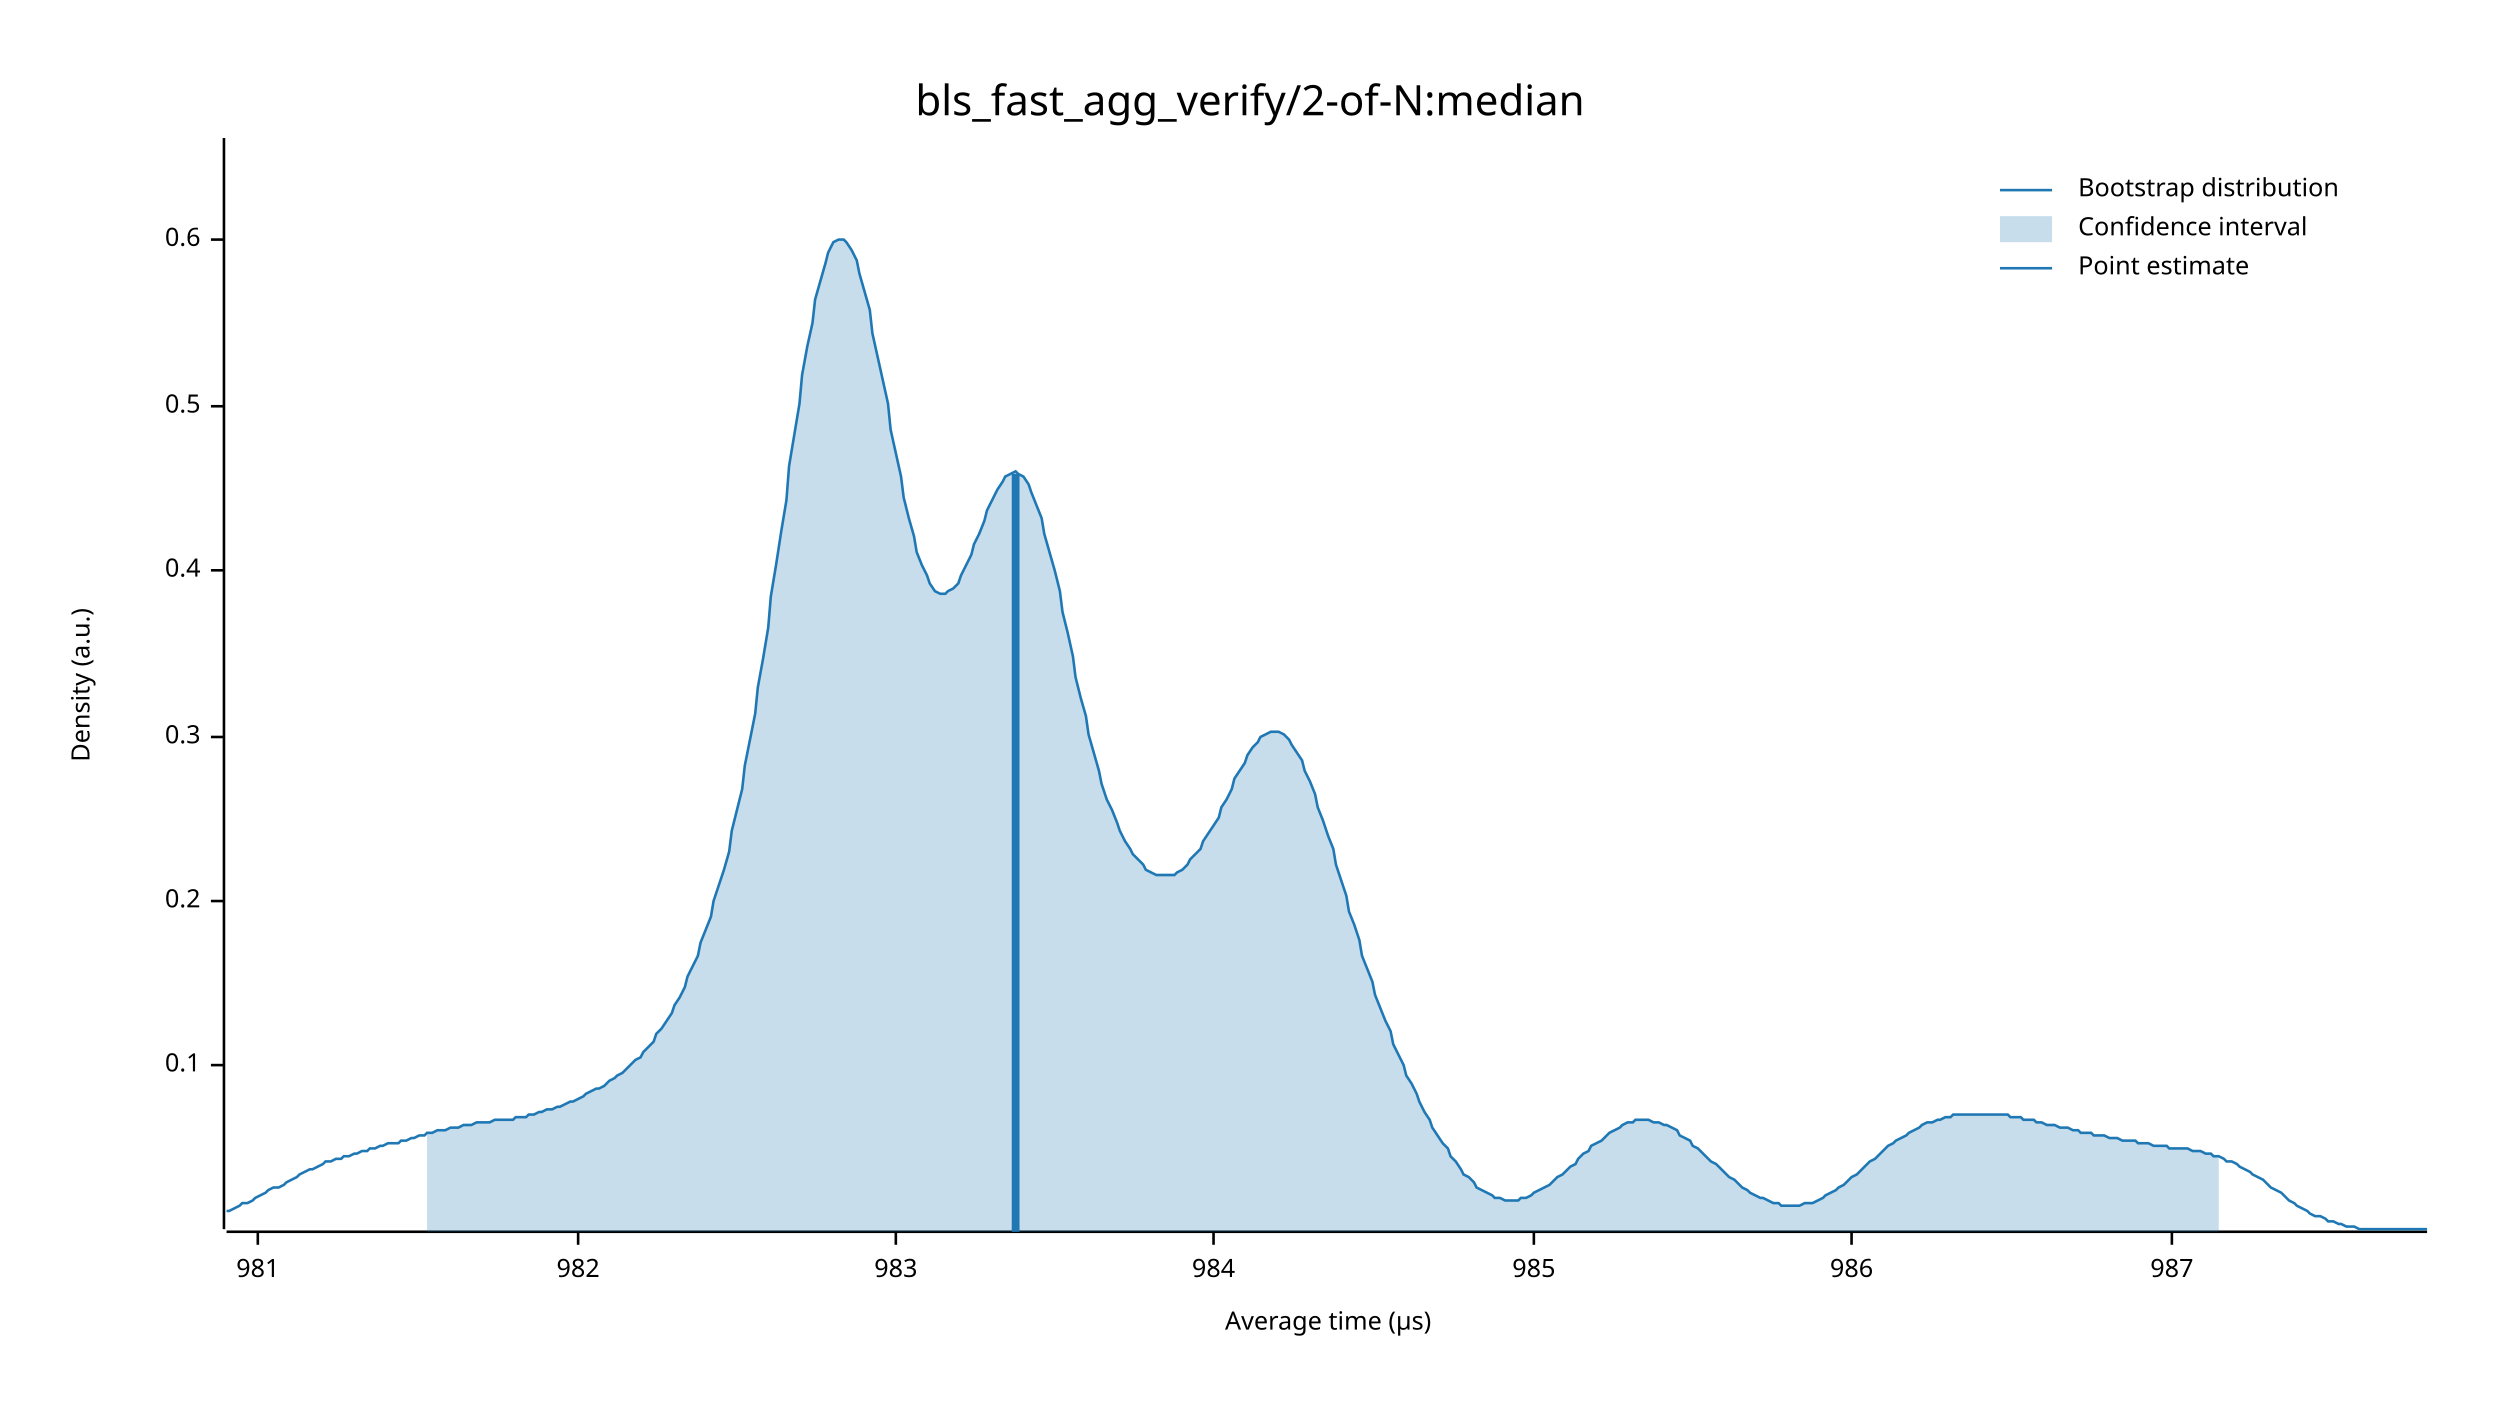
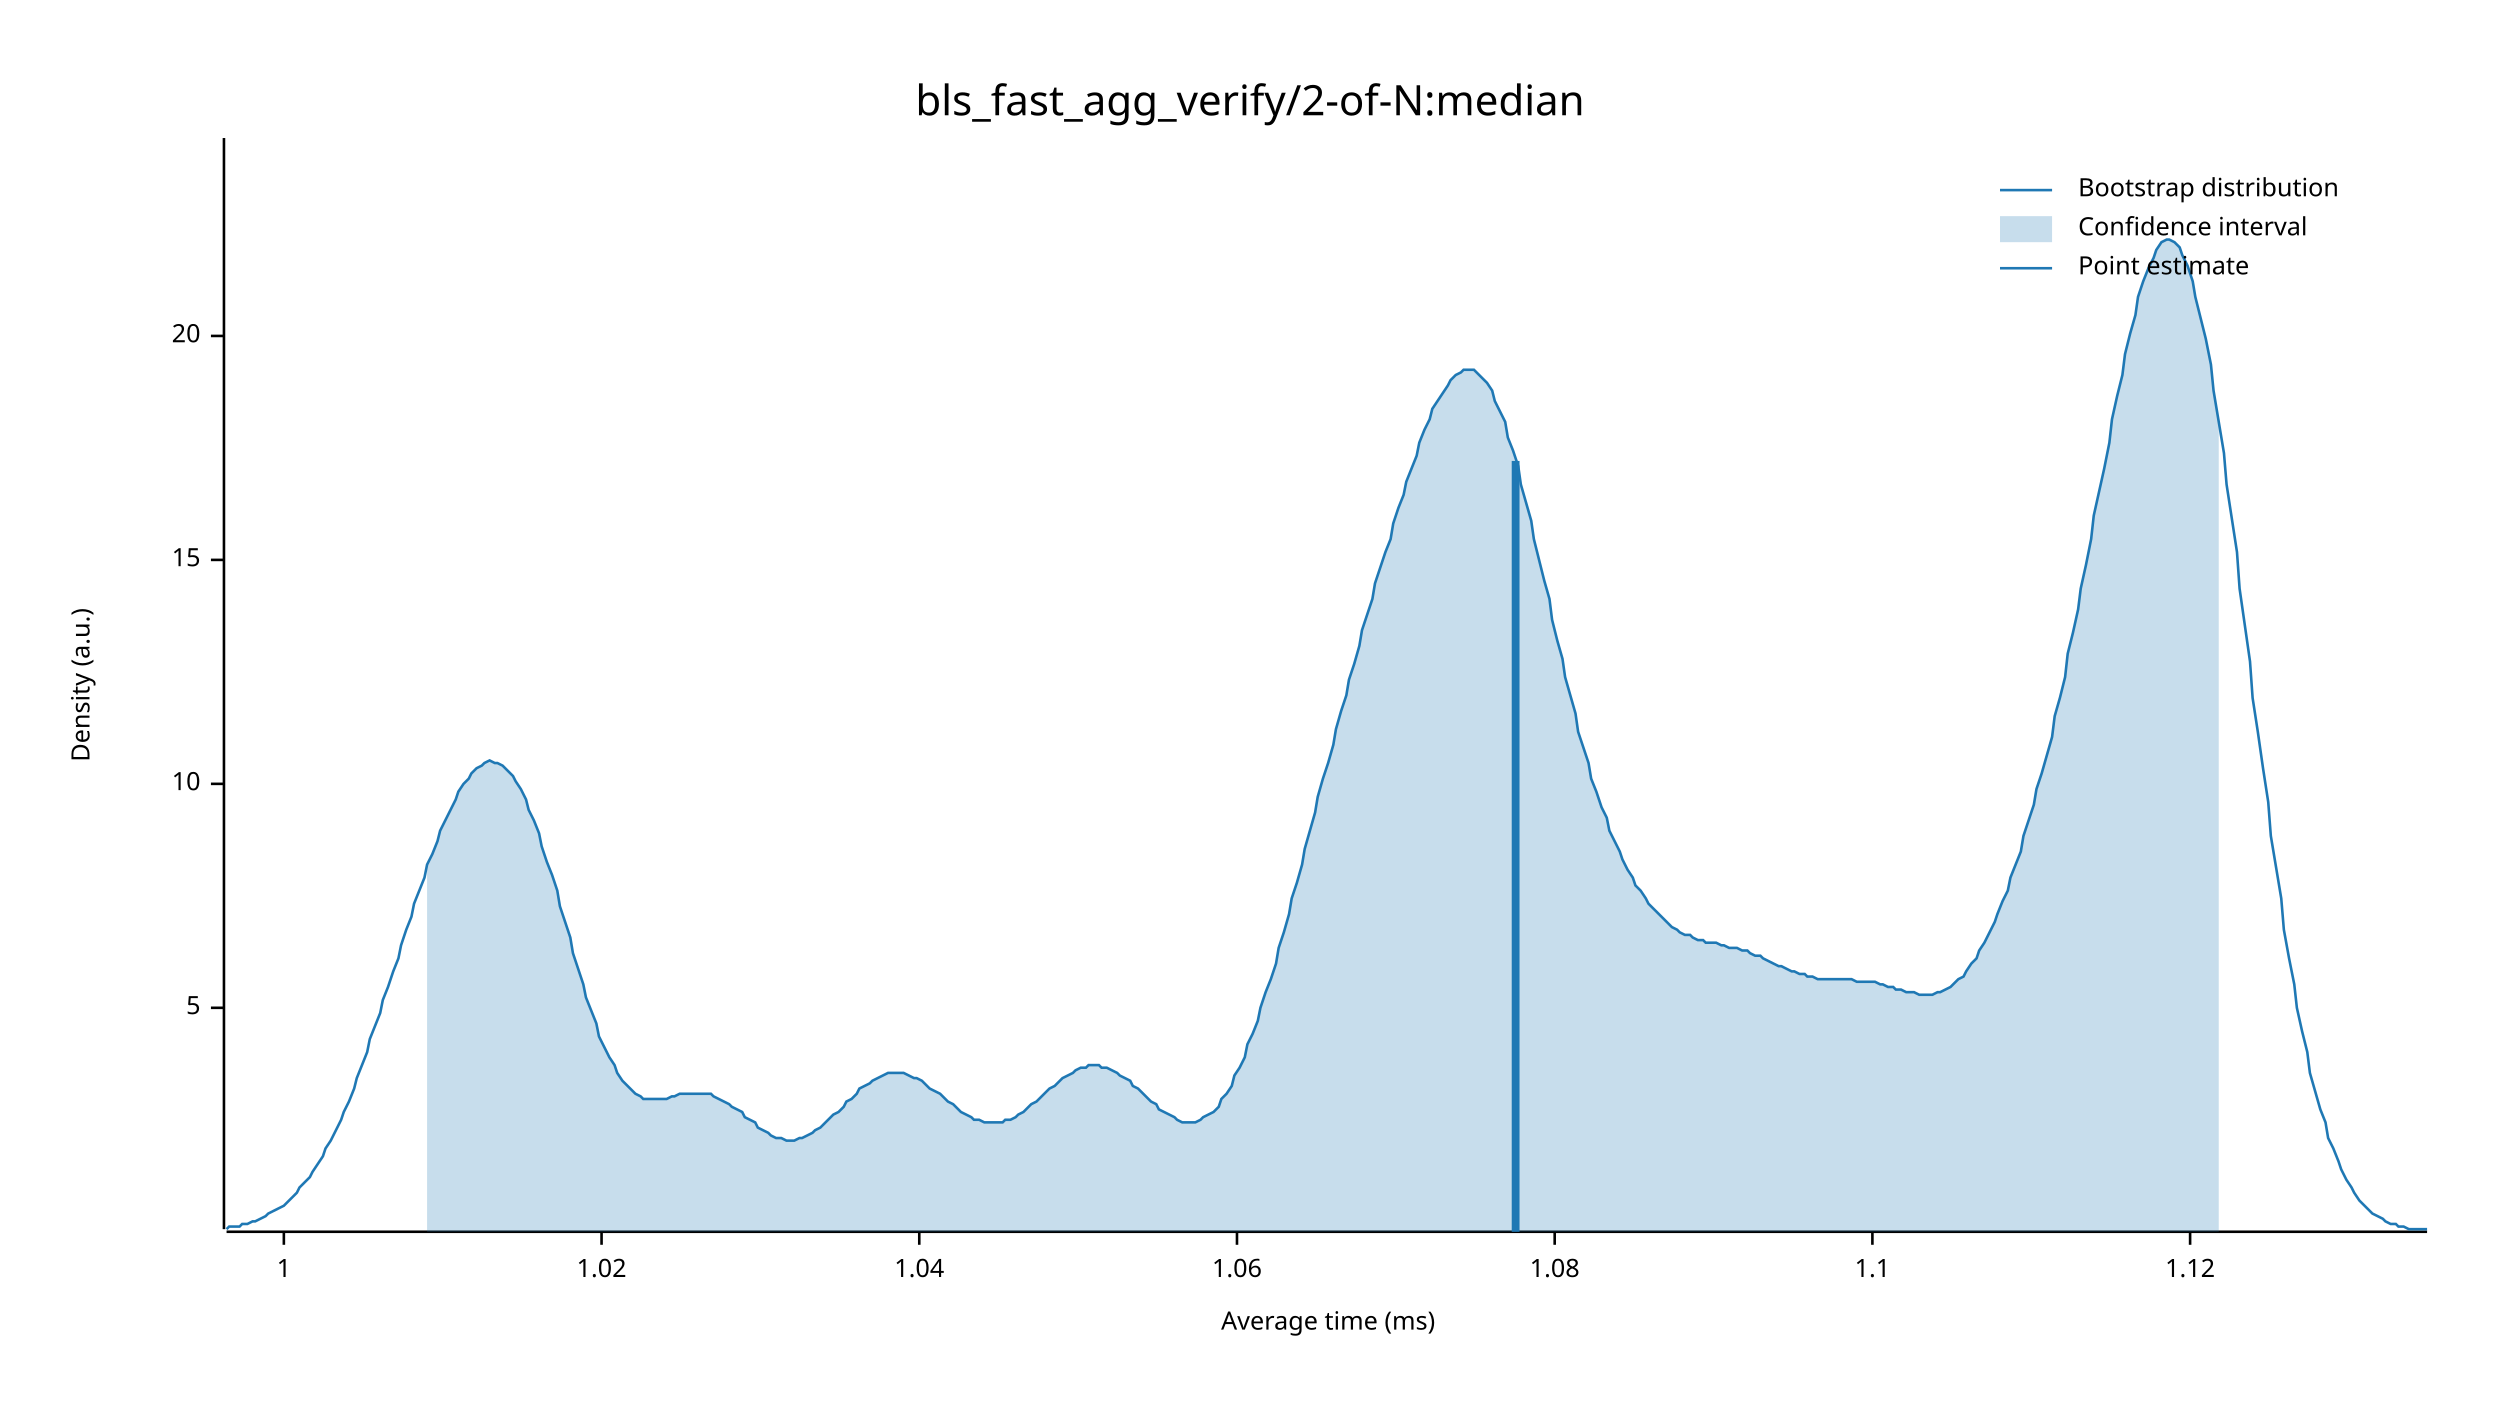
<svg xmlns="http://www.w3.org/2000/svg" width="960" height="540" viewBox="0 0 960 540">
  <text x="480" y="32" dy="0.76em" text-anchor="middle" font-family="sans-serif" font-size="16.129" opacity="1" fill="#000000">
bls_fast_agg_verify/2-of-N:median
</text>
  <text x="27" y="263" dy="0.76em" text-anchor="middle" font-family="sans-serif" font-size="9.677" opacity="1" fill="#000000" transform="rotate(270, 27, 263)">
Density (a.u.)
</text>
  <text x="510" y="513" dy="-0.5ex" text-anchor="middle" font-family="sans-serif" font-size="9.677" opacity="1" fill="#000000">
- Average time (µs)
+ Average time (ms)
</text>
  <polyline fill="none" opacity="1" stroke="#000000" stroke-width="1" points="86,53 86,472 " />
-   <text x="77" y="409" dy="0.5ex" text-anchor="end" font-family="sans-serif" font-size="9.677" opacity="1" fill="#000000">
- 0.1
+   <text x="77" y="387" dy="0.5ex" text-anchor="end" font-family="sans-serif" font-size="9.677" opacity="1" fill="#000000">
+ 5
</text>
-   <polyline fill="none" opacity="1" stroke="#000000" stroke-width="1" points="81,409 86,409 " />
-   <text x="77" y="346" dy="0.5ex" text-anchor="end" font-family="sans-serif" font-size="9.677" opacity="1" fill="#000000">
- 0.2
+   <polyline fill="none" opacity="1" stroke="#000000" stroke-width="1" points="81,387 86,387 " />
+   <text x="77" y="301" dy="0.5ex" text-anchor="end" font-family="sans-serif" font-size="9.677" opacity="1" fill="#000000">
+ 10
</text>
-   <polyline fill="none" opacity="1" stroke="#000000" stroke-width="1" points="81,346 86,346 " />
-   <text x="77" y="283" dy="0.5ex" text-anchor="end" font-family="sans-serif" font-size="9.677" opacity="1" fill="#000000">
- 0.3
+   <polyline fill="none" opacity="1" stroke="#000000" stroke-width="1" points="81,301 86,301 " />
+   <text x="77" y="215" dy="0.5ex" text-anchor="end" font-family="sans-serif" font-size="9.677" opacity="1" fill="#000000">
+ 15
</text>
-   <polyline fill="none" opacity="1" stroke="#000000" stroke-width="1" points="81,283 86,283 " />
-   <text x="77" y="219" dy="0.5ex" text-anchor="end" font-family="sans-serif" font-size="9.677" opacity="1" fill="#000000">
- 0.4
+   <polyline fill="none" opacity="1" stroke="#000000" stroke-width="1" points="81,215 86,215 " />
+   <text x="77" y="129" dy="0.5ex" text-anchor="end" font-family="sans-serif" font-size="9.677" opacity="1" fill="#000000">
+ 20
</text>
-   <polyline fill="none" opacity="1" stroke="#000000" stroke-width="1" points="81,219 86,219 " />
-   <text x="77" y="156" dy="0.5ex" text-anchor="end" font-family="sans-serif" font-size="9.677" opacity="1" fill="#000000">
- 0.5
+   <polyline fill="none" opacity="1" stroke="#000000" stroke-width="1" points="81,129 86,129 " />
+   <polyline fill="none" opacity="1" stroke="#000000" stroke-width="1" points="87,473 932,473 " />
+   <text x="109" y="483" dy="0.76em" text-anchor="middle" font-family="sans-serif" font-size="9.677" opacity="1" fill="#000000">
+ 1
</text>
-   <polyline fill="none" opacity="1" stroke="#000000" stroke-width="1" points="81,156 86,156 " />
-   <text x="77" y="92" dy="0.5ex" text-anchor="end" font-family="sans-serif" font-size="9.677" opacity="1" fill="#000000">
- 0.6
+   <polyline fill="none" opacity="1" stroke="#000000" stroke-width="1" points="109,473 109,478 " />
+   <text x="231" y="483" dy="0.76em" text-anchor="middle" font-family="sans-serif" font-size="9.677" opacity="1" fill="#000000">
+ 1.02
</text>
-   <polyline fill="none" opacity="1" stroke="#000000" stroke-width="1" points="81,92 86,92 " />
-   <polyline fill="none" opacity="1" stroke="#000000" stroke-width="1" points="87,473 932,473 " />
-   <text x="99" y="483" dy="0.76em" text-anchor="middle" font-family="sans-serif" font-size="9.677" opacity="1" fill="#000000">
- 981
+   <polyline fill="none" opacity="1" stroke="#000000" stroke-width="1" points="231,473 231,478 " />
+   <text x="353" y="483" dy="0.76em" text-anchor="middle" font-family="sans-serif" font-size="9.677" opacity="1" fill="#000000">
+ 1.04
</text>
-   <polyline fill="none" opacity="1" stroke="#000000" stroke-width="1" points="99,473 99,478 " />
-   <text x="222" y="483" dy="0.76em" text-anchor="middle" font-family="sans-serif" font-size="9.677" opacity="1" fill="#000000">
- 982
+   <polyline fill="none" opacity="1" stroke="#000000" stroke-width="1" points="353,473 353,478 " />
+   <text x="475" y="483" dy="0.76em" text-anchor="middle" font-family="sans-serif" font-size="9.677" opacity="1" fill="#000000">
+ 1.06
</text>
-   <polyline fill="none" opacity="1" stroke="#000000" stroke-width="1" points="222,473 222,478 " />
-   <text x="344" y="483" dy="0.76em" text-anchor="middle" font-family="sans-serif" font-size="9.677" opacity="1" fill="#000000">
- 983
+   <polyline fill="none" opacity="1" stroke="#000000" stroke-width="1" points="475,473 475,478 " />
+   <text x="597" y="483" dy="0.76em" text-anchor="middle" font-family="sans-serif" font-size="9.677" opacity="1" fill="#000000">
+ 1.08
</text>
-   <polyline fill="none" opacity="1" stroke="#000000" stroke-width="1" points="344,473 344,478 " />
-   <text x="466" y="483" dy="0.76em" text-anchor="middle" font-family="sans-serif" font-size="9.677" opacity="1" fill="#000000">
- 984
+   <polyline fill="none" opacity="1" stroke="#000000" stroke-width="1" points="597,473 597,478 " />
+   <text x="719" y="483" dy="0.76em" text-anchor="middle" font-family="sans-serif" font-size="9.677" opacity="1" fill="#000000">
+ 1.1
</text>
-   <polyline fill="none" opacity="1" stroke="#000000" stroke-width="1" points="466,473 466,478 " />
-   <text x="589" y="483" dy="0.76em" text-anchor="middle" font-family="sans-serif" font-size="9.677" opacity="1" fill="#000000">
- 985
+   <polyline fill="none" opacity="1" stroke="#000000" stroke-width="1" points="719,473 719,478 " />
+   <text x="841" y="483" dy="0.76em" text-anchor="middle" font-family="sans-serif" font-size="9.677" opacity="1" fill="#000000">
+ 1.12
</text>
-   <polyline fill="none" opacity="1" stroke="#000000" stroke-width="1" points="589,473 589,478 " />
-   <text x="711" y="483" dy="0.76em" text-anchor="middle" font-family="sans-serif" font-size="9.677" opacity="1" fill="#000000">
- 986
- </text>
-   <polyline fill="none" opacity="1" stroke="#000000" stroke-width="1" points="711,473 711,478 " />
-   <text x="834" y="483" dy="0.76em" text-anchor="middle" font-family="sans-serif" font-size="9.677" opacity="1" fill="#000000">
- 987
- </text>
-   <polyline fill="none" opacity="1" stroke="#000000" stroke-width="1" points="834,473 834,478 " />
-   <polyline fill="none" opacity="1" stroke="#1F78B4" stroke-width="1" points="87,465 88,465 90,464 92,463 93,462 95,462 97,461 98,460 100,459 102,458 103,457 105,456 107,456 109,455 110,454 112,453 114,452 115,451 117,450 119,449 120,449 122,448 124,447 125,446 127,446 129,445 131,445 132,444 134,444 136,443 137,443 139,442 141,442 142,441 144,441 146,440 147,440 149,439 151,439 153,439 154,438 156,438 158,437 159,437 161,436 163,436 164,435 166,435 168,434 169,434 171,434 173,433 175,433 176,433 178,432 180,432 181,432 183,431 185,431 186,431 188,431 190,430 191,430 193,430 195,430 197,430 198,429 200,429 202,429 203,428 205,428 207,427 208,427 210,426 212,426 214,425 215,425 217,424 219,423 220,423 222,422 224,421 225,420 227,419 229,418 230,418 232,417 234,415 236,414 237,413 239,412 241,410 242,409 244,407 246,406 247,404 249,402 251,400 252,397 254,395 256,392 258,389 259,386 261,383 263,379 264,375 266,371 268,367 269,362 271,357 273,352 274,346 276,340 278,334 280,327 281,319 283,311 285,303 286,294 288,284 290,274 291,264 293,253 295,241 296,229 298,217 300,204 302,192 303,179 305,167 307,155 308,144 310,133 312,124 313,115 315,108 317,101 318,97 320,93 322,92 324,92 325,93 327,96 329,100 330,105 332,112 334,119 335,128 337,137 339,146 341,155 342,165 344,174 346,183 347,191 349,199 351,206 352,212 354,217 356,221 357,224 359,227 361,228 363,228 364,227 366,226 368,224 369,221 371,217 373,213 374,209 376,205 378,200 379,196 381,192 383,188 385,185 386,183 388,182 390,181 391,182 393,183 395,186 396,189 398,194 400,199 401,205 403,212 405,219 407,227 408,235 410,243 412,252 413,260 415,268 417,275 418,282 420,289 422,296 423,301 425,307 427,311 429,316 430,319 432,323 434,326 435,328 437,330 439,332 440,334 442,335 444,336 445,336 447,336 449,336 451,336 452,335 454,334 456,332 457,330 459,328 461,326 462,323 464,320 466,317 468,314 469,310 471,307 473,303 474,299 476,296 478,293 479,290 481,287 483,285 484,283 486,282 488,281 490,281 491,281 493,282 495,284 496,286 498,289 500,292 501,296 503,300 505,305 506,310 508,315 510,321 512,326 513,332 515,338 517,344 518,350 520,355 522,361 523,367 525,372 527,377 528,382 530,387 532,392 534,396 535,401 537,405 539,409 540,413 542,416 544,420 545,423 547,427 549,430 550,433 552,436 554,439 556,441 557,444 559,446 561,449 562,451 564,452 566,454 567,456 569,457 571,458 573,459 574,460 576,460 578,461 579,461 581,461 583,461 584,460 586,460 588,459 589,458 591,457 593,456 595,455 596,454 598,452 600,451 601,450 603,448 605,447 606,445 608,443 610,442 611,440 613,439 615,438 617,436 618,435 620,434 622,433 623,432 625,431 627,431 628,430 630,430 632,430 633,430 635,431 637,431 639,432 640,432 642,433 644,434 645,436 647,437 649,438 650,440 652,441 654,443 655,444 657,446 659,447 661,449 662,450 664,452 666,453 667,454 669,456 671,457 672,458 674,459 676,460 677,460 679,461 681,462 683,462 684,463 686,463 688,463 689,463 691,463 693,462 694,462 696,462 698,461 700,460 701,459 703,458 705,457 706,456 708,455 710,453 711,452 713,451 715,449 716,448 718,446 720,445 722,443 723,442 725,440 727,439 728,438 730,437 732,436 733,435 735,434 737,433 738,432 740,431 742,431 744,430 745,430 747,429 749,429 750,428 752,428 754,428 755,428 757,428 759,428 760,428 762,428 764,428 766,428 767,428 769,428 771,428 772,429 774,429 776,429 777,430 779,430 781,430 782,431 784,431 786,432 788,432 789,432 791,433 793,433 794,433 796,434 798,434 799,435 801,435 803,435 804,436 806,436 808,436 810,437 811,437 813,437 815,438 816,438 818,438 820,438 821,439 823,439 825,439 827,440 828,440 830,440 832,440 833,441 835,441 837,441 838,441 840,441 842,442 843,442 845,442 847,443 849,443 850,444 852,444 854,445 855,446 857,446 859,447 860,448 862,449 864,450 865,451 867,452 869,453 871,455 872,456 874,457 876,458 877,459 879,461 881,462 882,463 884,464 886,465 887,466 889,467 891,467 893,468 894,469 896,469 898,470 899,470 901,471 903,471 904,471 906,472 908,472 909,472 911,472 913,472 915,472 916,472 918,472 920,472 921,472 923,472 925,472 926,472 928,472 930,472 932,472 " />
-   <polygon opacity="0.25" fill="#1F78B4" points="164,435 166,435 168,434 169,434 171,434 173,433 175,433 176,433 178,432 180,432 181,432 183,431 185,431 186,431 188,431 190,430 191,430 193,430 195,430 197,430 198,429 200,429 202,429 203,428 205,428 207,427 208,427 210,426 212,426 214,425 215,425 217,424 219,423 220,423 222,422 224,421 225,420 227,419 229,418 230,418 232,417 234,415 236,414 237,413 239,412 241,410 242,409 244,407 246,406 247,404 249,402 251,400 252,397 254,395 256,392 258,389 259,386 261,383 263,379 264,375 266,371 268,367 269,362 271,357 273,352 274,346 276,340 278,334 280,327 281,319 283,311 285,303 286,294 288,284 290,274 291,264 293,253 295,241 296,229 298,217 300,204 302,192 303,179 305,167 307,155 308,144 310,133 312,124 313,115 315,108 317,101 318,97 320,93 322,92 324,92 325,93 327,96 329,100 330,105 332,112 334,119 335,128 337,137 339,146 341,155 342,165 344,174 346,183 347,191 349,199 351,206 352,212 354,217 356,221 357,224 359,227 361,228 363,228 364,227 366,226 368,224 369,221 371,217 373,213 374,209 376,205 378,200 379,196 381,192 383,188 385,185 386,183 388,182 390,181 391,182 393,183 395,186 396,189 398,194 400,199 401,205 403,212 405,219 407,227 408,235 410,243 412,252 413,260 415,268 417,275 418,282 420,289 422,296 423,301 425,307 427,311 429,316 430,319 432,323 434,326 435,328 437,330 439,332 440,334 442,335 444,336 445,336 447,336 449,336 451,336 452,335 454,334 456,332 457,330 459,328 461,326 462,323 464,320 466,317 468,314 469,310 471,307 473,303 474,299 476,296 478,293 479,290 481,287 483,285 484,283 486,282 488,281 490,281 491,281 493,282 495,284 496,286 498,289 500,292 501,296 503,300 505,305 506,310 508,315 510,321 512,326 513,332 515,338 517,344 518,350 520,355 522,361 523,367 525,372 527,377 528,382 530,387 532,392 534,396 535,401 537,405 539,409 540,413 542,416 544,420 545,423 547,427 549,430 550,433 552,436 554,439 556,441 557,444 559,446 561,449 562,451 564,452 566,454 567,456 569,457 571,458 573,459 574,460 576,460 578,461 579,461 581,461 583,461 584,460 586,460 588,459 589,458 591,457 593,456 595,455 596,454 598,452 600,451 601,450 603,448 605,447 606,445 608,443 610,442 611,440 613,439 615,438 617,436 618,435 620,434 622,433 623,432 625,431 627,431 628,430 630,430 632,430 633,430 635,431 637,431 639,432 640,432 642,433 644,434 645,436 647,437 649,438 650,440 652,441 654,443 655,444 657,446 659,447 661,449 662,450 664,452 666,453 667,454 669,456 671,457 672,458 674,459 676,460 677,460 679,461 681,462 683,462 684,463 686,463 688,463 689,463 691,463 693,462 694,462 696,462 698,461 700,460 701,459 703,458 705,457 706,456 708,455 710,453 711,452 713,451 715,449 716,448 718,446 720,445 722,443 723,442 725,440 727,439 728,438 730,437 732,436 733,435 735,434 737,433 738,432 740,431 742,431 744,430 745,430 747,429 749,429 750,428 752,428 754,428 755,428 757,428 759,428 760,428 762,428 764,428 766,428 767,428 769,428 771,428 772,429 774,429 776,429 777,430 779,430 781,430 782,431 784,431 786,432 788,432 789,432 791,433 793,433 794,433 796,434 798,434 799,435 801,435 803,435 804,436 806,436 808,436 810,437 811,437 813,437 815,438 816,438 818,438 820,438 821,439 823,439 825,439 827,440 828,440 830,440 832,440 833,441 835,441 837,441 838,441 840,441 842,442 843,442 845,442 847,443 849,443 850,444 852,444 852,473 164,473 " />
-   <polyline fill="none" opacity="1" stroke="#1F78B4" stroke-width="3" points="390,473 390,182 " />
+   <polyline fill="none" opacity="1" stroke="#000000" stroke-width="1" points="841,473 841,478 " />
+   <polyline fill="none" opacity="1" stroke="#1F78B4" stroke-width="1" points="87,472 88,471 90,471 92,471 93,470 95,470 97,469 98,469 100,468 102,467 103,466 105,465 107,464 109,463 110,462 112,460 114,458 115,456 117,454 119,452 120,450 122,447 124,444 125,441 127,438 129,434 131,430 132,427 134,423 136,418 137,414 139,409 141,404 142,399 144,394 146,389 147,384 149,379 151,373 153,368 154,363 156,357 158,352 159,347 161,342 163,337 164,332 166,328 168,323 169,319 171,315 173,311 175,307 176,304 178,301 180,299 181,297 183,295 185,294 186,293 188,292 190,293 191,293 193,294 195,296 197,298 198,300 200,303 202,307 203,311 205,315 207,320 208,325 210,331 212,336 214,342 215,348 217,354 219,360 220,366 222,372 224,378 225,383 227,388 229,393 230,398 232,402 234,406 236,409 237,412 239,415 241,417 242,418 244,420 246,421 247,422 249,422 251,422 252,422 254,422 256,422 258,421 259,421 261,420 263,420 264,420 266,420 268,420 269,420 271,420 273,420 274,421 276,422 278,423 280,424 281,425 283,426 285,427 286,429 288,430 290,431 291,433 293,434 295,435 296,436 298,437 300,437 302,438 303,438 305,438 307,437 308,437 310,436 312,435 313,434 315,433 317,431 318,430 320,428 322,427 324,425 325,423 327,422 329,420 330,418 332,417 334,416 335,415 337,414 339,413 341,412 342,412 344,412 346,412 347,412 349,413 351,414 352,414 354,415 356,417 357,418 359,419 361,420 363,422 364,423 366,424 368,426 369,427 371,428 373,429 374,430 376,430 378,431 379,431 381,431 383,431 385,431 386,430 388,430 390,429 391,428 393,427 395,425 396,424 398,423 400,421 401,420 403,418 405,417 407,415 408,414 410,413 412,412 413,411 415,410 417,410 418,409 420,409 422,409 423,410 425,410 427,411 429,412 430,413 432,414 434,415 435,417 437,418 439,420 440,421 442,423 444,424 445,426 447,427 449,428 451,429 452,430 454,431 456,431 457,431 459,431 461,430 462,429 464,428 466,427 468,425 469,422 471,420 473,417 474,413 476,410 478,406 479,401 481,397 483,392 484,387 486,381 488,376 490,370 491,364 493,358 495,351 496,345 498,339 500,332 501,326 503,319 505,312 506,306 508,299 510,293 512,286 513,280 515,273 517,267 518,261 520,255 522,248 523,242 525,236 527,230 528,224 530,218 532,212 534,207 535,201 537,195 539,190 540,185 542,180 544,175 545,170 547,165 549,161 550,157 552,154 554,151 556,148 557,146 559,144 561,143 562,142 564,142 566,142 567,143 569,145 571,147 573,150 574,154 576,158 578,162 579,168 581,173 583,179 584,186 586,193 588,200 589,207 591,215 593,223 595,230 596,238 598,246 600,253 601,260 603,267 605,274 606,281 608,287 610,293 611,299 613,304 615,310 617,314 618,319 620,323 622,327 623,330 625,334 627,337 628,340 630,342 632,345 633,347 635,349 637,351 639,353 640,354 642,356 644,357 645,358 647,359 649,359 650,360 652,361 654,361 655,362 657,362 659,362 661,363 662,363 664,364 666,364 667,364 669,365 671,365 672,366 674,367 676,367 677,368 679,369 681,370 683,371 684,371 686,372 688,373 689,373 691,374 693,374 694,375 696,375 698,376 700,376 701,376 703,376 705,376 706,376 708,376 710,376 711,376 713,377 715,377 716,377 718,377 720,377 722,378 723,378 725,379 727,379 728,380 730,380 732,381 733,381 735,381 737,382 738,382 740,382 742,382 744,381 745,381 747,380 749,379 750,378 752,376 754,375 755,373 757,370 759,368 760,365 762,362 764,358 766,354 767,351 769,346 771,342 772,337 774,332 776,327 777,321 779,315 781,309 782,303 784,297 786,290 788,283 789,275 791,268 793,260 794,251 796,243 798,234 799,226 801,217 803,207 804,198 806,189 808,180 810,170 811,161 813,152 815,144 816,136 818,128 820,121 821,114 823,108 825,103 827,99 828,96 830,93 832,92 833,92 835,93 837,95 838,98 840,102 842,108 843,114 845,122 847,130 849,140 850,150 852,162 854,174 855,186 857,199 859,212 860,226 862,240 864,254 865,268 867,281 869,295 871,308 872,321 874,333 876,345 877,357 879,368 881,378 882,387 884,396 886,404 887,412 889,419 891,426 893,431 894,437 896,441 898,446 899,449 901,453 903,456 904,458 906,461 908,463 909,464 911,466 913,467 915,468 916,469 918,470 920,470 921,471 923,471 925,472 926,472 928,472 930,472 932,472 " />
+   <polygon opacity="0.25" fill="#1F78B4" points="164,332 166,328 168,323 169,319 171,315 173,311 175,307 176,304 178,301 180,299 181,297 183,295 185,294 186,293 188,292 190,293 191,293 193,294 195,296 197,298 198,300 200,303 202,307 203,311 205,315 207,320 208,325 210,331 212,336 214,342 215,348 217,354 219,360 220,366 222,372 224,378 225,383 227,388 229,393 230,398 232,402 234,406 236,409 237,412 239,415 241,417 242,418 244,420 246,421 247,422 249,422 251,422 252,422 254,422 256,422 258,421 259,421 261,420 263,420 264,420 266,420 268,420 269,420 271,420 273,420 274,421 276,422 278,423 280,424 281,425 283,426 285,427 286,429 288,430 290,431 291,433 293,434 295,435 296,436 298,437 300,437 302,438 303,438 305,438 307,437 308,437 310,436 312,435 313,434 315,433 317,431 318,430 320,428 322,427 324,425 325,423 327,422 329,420 330,418 332,417 334,416 335,415 337,414 339,413 341,412 342,412 344,412 346,412 347,412 349,413 351,414 352,414 354,415 356,417 357,418 359,419 361,420 363,422 364,423 366,424 368,426 369,427 371,428 373,429 374,430 376,430 378,431 379,431 381,431 383,431 385,431 386,430 388,430 390,429 391,428 393,427 395,425 396,424 398,423 400,421 401,420 403,418 405,417 407,415 408,414 410,413 412,412 413,411 415,410 417,410 418,409 420,409 422,409 423,410 425,410 427,411 429,412 430,413 432,414 434,415 435,417 437,418 439,420 440,421 442,423 444,424 445,426 447,427 449,428 451,429 452,430 454,431 456,431 457,431 459,431 461,430 462,429 464,428 466,427 468,425 469,422 471,420 473,417 474,413 476,410 478,406 479,401 481,397 483,392 484,387 486,381 488,376 490,370 491,364 493,358 495,351 496,345 498,339 500,332 501,326 503,319 505,312 506,306 508,299 510,293 512,286 513,280 515,273 517,267 518,261 520,255 522,248 523,242 525,236 527,230 528,224 530,218 532,212 534,207 535,201 537,195 539,190 540,185 542,180 544,175 545,170 547,165 549,161 550,157 552,154 554,151 556,148 557,146 559,144 561,143 562,142 564,142 566,142 567,143 569,145 571,147 573,150 574,154 576,158 578,162 579,168 581,173 583,179 584,186 586,193 588,200 589,207 591,215 593,223 595,230 596,238 598,246 600,253 601,260 603,267 605,274 606,281 608,287 610,293 611,299 613,304 615,310 617,314 618,319 620,323 622,327 623,330 625,334 627,337 628,340 630,342 632,345 633,347 635,349 637,351 639,353 640,354 642,356 644,357 645,358 647,359 649,359 650,360 652,361 654,361 655,362 657,362 659,362 661,363 662,363 664,364 666,364 667,364 669,365 671,365 672,366 674,367 676,367 677,368 679,369 681,370 683,371 684,371 686,372 688,373 689,373 691,374 693,374 694,375 696,375 698,376 700,376 701,376 703,376 705,376 706,376 708,376 710,376 711,376 713,377 715,377 716,377 718,377 720,377 722,378 723,378 725,379 727,379 728,380 730,380 732,381 733,381 735,381 737,382 738,382 740,382 742,382 744,381 745,381 747,380 749,379 750,378 752,376 754,375 755,373 757,370 759,368 760,365 762,362 764,358 766,354 767,351 769,346 771,342 772,337 774,332 776,327 777,321 779,315 781,309 782,303 784,297 786,290 788,283 789,275 791,268 793,260 794,251 796,243 798,234 799,226 801,217 803,207 804,198 806,189 808,180 810,170 811,161 813,152 815,144 816,136 818,128 820,121 821,114 823,108 825,103 827,99 828,96 830,93 832,92 833,92 835,93 837,95 838,98 840,102 842,108 843,114 845,122 847,130 849,140 850,150 852,162 852,473 164,473 " />
+   <polyline fill="none" opacity="1" stroke="#1F78B4" stroke-width="3" points="582,473 582,177 " />
  <text x="798" y="68" dy="0.76em" text-anchor="start" font-family="sans-serif" font-size="9.677" opacity="1" fill="#000000">
Bootstrap distribution
</text>
  <text x="798" y="83" dy="0.76em" text-anchor="start" font-family="sans-serif" font-size="9.677" opacity="1" fill="#000000">
Confidence interval
</text>
  <text x="798" y="98" dy="0.76em" text-anchor="start" font-family="sans-serif" font-size="9.677" opacity="1" fill="#000000">
Point estimate
</text>
  <polyline fill="none" opacity="1" stroke="#1F78B4" stroke-width="1" points="768,73 788,73 " />
  <rect x="768" y="83" width="20" height="10" opacity="0.25" fill="#1F78B4" stroke="none" />
  <polyline fill="none" opacity="1" stroke="#1F78B4" stroke-width="1" points="768,103 788,103 " />
</svg>
